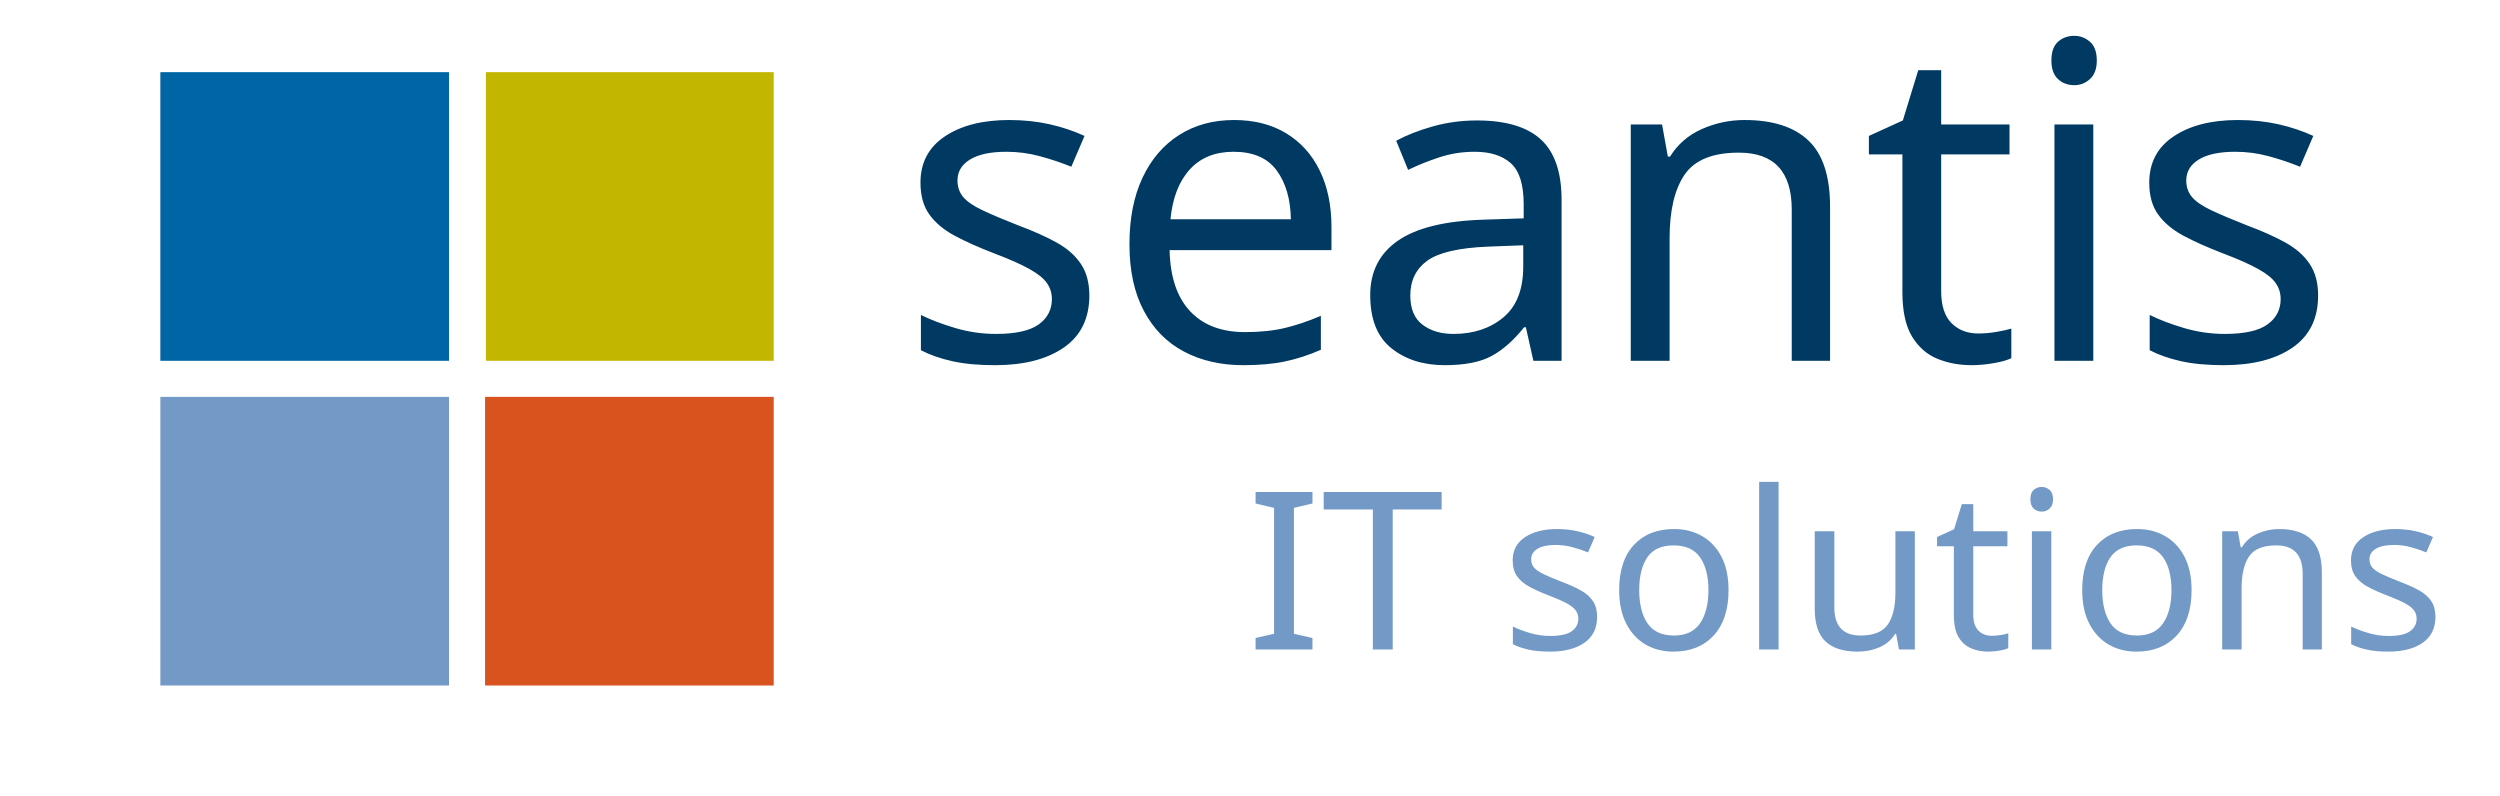
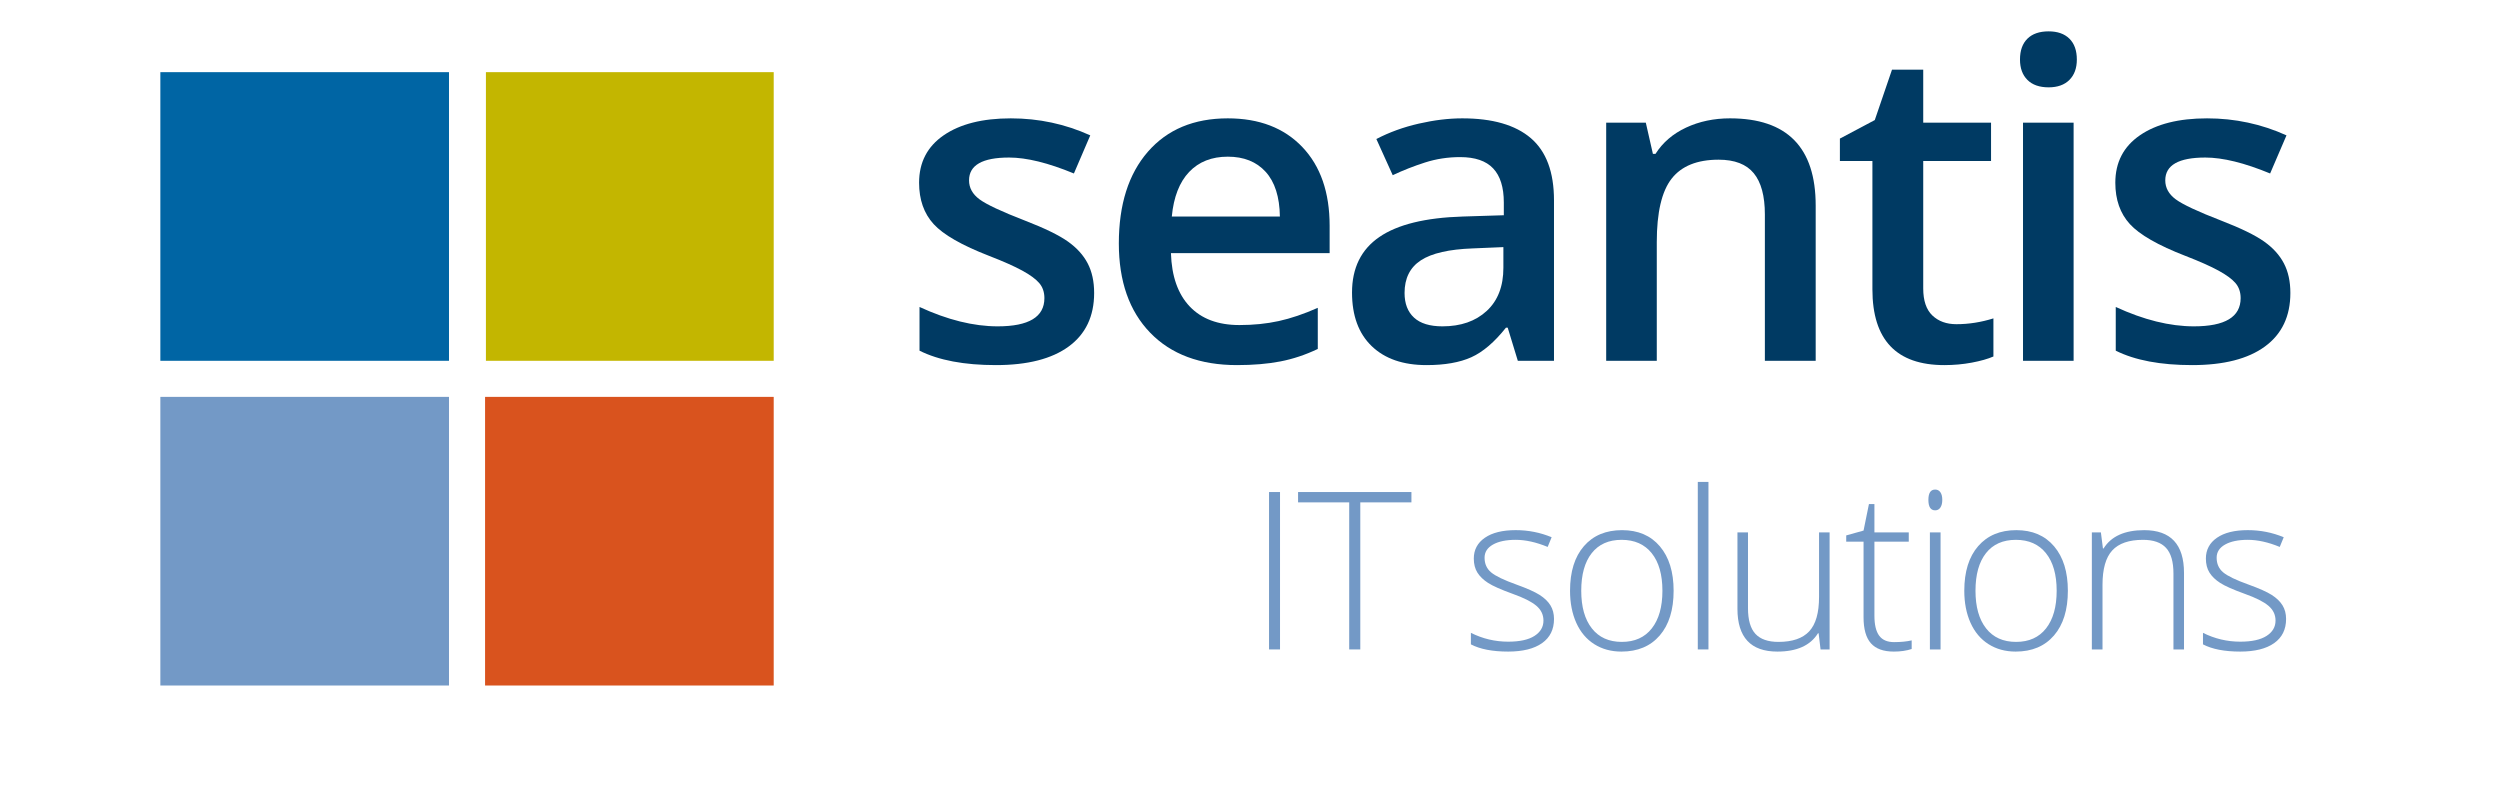
- <svg xmlns="http://www.w3.org/2000/svg" version="1.1" id="Layer_1" x="0px" y="0px" width="623.62px" height="198.43px" viewBox="0 0 623.62 198.43" enable-background="new 0 0 623.62 198.43" xml:space="preserve">
-   <text transform="matrix(1 0 0 1 224 90)">
-     <tspan x="0" y="0" fill="#003A63" font-family="'OpenSans-Semibold'" font-size="110" letter-spacing="-1">seantis</tspan>
-     <tspan x="0" y="82.25" fill="#7399C6" font-family="'OpenSans-Light'" font-size="49.35">       </tspan>
-   </text>
+ <svg xmlns="http://www.w3.org/2000/svg" version="1.0" id="Layer_1" x="0px" y="0px" width="623.62px" height="198.43px" viewBox="0 0 623.62 198.43" enable-background="new 0 0 623.62 198.43" xml:space="preserve">
+   <g>
+     <path fill="#003A63" d="M272.931,73.081c0,5.801-2.113,10.25-6.338,13.347c-4.226,3.098-10.277,4.646-18.154,4.646   c-7.914,0-14.27-1.199-19.067-3.599V76.572c6.982,3.223,13.481,4.834,19.497,4.834c7.77,0,11.655-2.345,11.655-7.036   c0-1.504-0.43-2.757-1.289-3.76c-0.859-1.002-2.274-2.041-4.243-3.115c-1.97-1.074-4.709-2.291-8.218-3.652   c-6.84-2.649-11.467-5.299-13.884-7.949c-2.417-2.649-3.625-6.087-3.625-10.312c0-5.084,2.049-9.032,6.15-11.843   c4.1-2.811,9.676-4.216,16.731-4.216c6.982,0,13.589,1.415,19.819,4.243l-4.082,9.507c-6.41-2.649-11.799-3.975-16.167-3.975   c-6.66,0-9.99,1.898-9.99,5.693c0,1.862,0.868,3.438,2.605,4.727c1.736,1.289,5.523,3.062,11.36,5.317   c4.905,1.898,8.468,3.635,10.688,5.21c2.22,1.576,3.867,3.393,4.941,5.452C272.394,67.755,272.931,70.217,272.931,73.081z" />
+     <path fill="#003A63" d="M308.578,91.074c-9.238,0-16.462-2.694-21.672-8.083c-5.21-5.389-7.815-12.81-7.815-22.263   c0-9.703,2.417-17.33,7.251-22.881c4.834-5.55,11.476-8.325,19.927-8.325c7.841,0,14.037,2.382,18.583,7.144   c4.547,4.763,6.822,11.315,6.822,19.658v6.821h-39.585c0.179,5.766,1.736,10.197,4.673,13.293   c2.936,3.098,7.071,4.646,12.407,4.646c3.509,0,6.776-0.331,9.802-0.994c3.025-0.662,6.275-1.763,9.748-3.303v10.259   c-3.08,1.469-6.195,2.507-9.346,3.115S312.624,91.074,308.578,91.074z M306.268,39.082c-4.011,0-7.224,1.271-9.641,3.813   c-2.417,2.543-3.859,6.249-4.324,11.118h26.962c-0.072-4.905-1.254-8.621-3.545-11.145S310.278,39.082,306.268,39.082z" />
+     <path fill="#003A63" d="M378.617,90l-2.525-8.271h-0.43c-2.865,3.617-5.746,6.079-8.646,7.385s-6.625,1.96-11.172,1.96   c-5.837,0-10.393-1.575-13.67-4.727c-3.275-3.15-4.914-7.608-4.914-13.374c0-6.123,2.273-10.742,6.821-13.857   c4.547-3.115,11.476-4.815,20.786-5.103l10.258-0.322v-3.169c0-3.795-0.885-6.633-2.658-8.513c-1.771-1.88-4.521-2.82-8.244-2.82   c-3.045,0-5.963,0.448-8.755,1.343c-2.793,0.896-5.479,1.952-8.057,3.169l-4.082-9.023c3.223-1.683,6.749-2.962,10.581-3.84   c3.831-0.877,7.447-1.316,10.85-1.316c7.555,0,13.258,1.647,17.107,4.941c3.848,3.295,5.773,8.469,5.773,15.522V90H378.617z    M359.818,81.406c4.582,0,8.262-1.28,11.037-3.84c2.775-2.56,4.162-6.15,4.162-10.769v-5.156l-7.627,0.322   c-5.943,0.215-10.268,1.208-12.971,2.981s-4.055,4.485-4.055,8.137c0,2.65,0.787,4.7,2.363,6.15   C354.304,80.681,356.667,81.406,359.818,81.406z" />
+     <path fill="#003A63" d="M452.92,90h-12.676V53.477c0-4.583-0.922-8.003-2.766-10.259s-4.771-3.384-8.781-3.384   c-5.336,0-9.238,1.576-11.709,4.727c-2.471,3.151-3.707,8.433-3.707,15.845V90H400.66V30.596h9.883l1.771,7.788h0.645   c1.791-2.828,4.332-5.013,7.627-6.553c3.295-1.539,6.947-2.31,10.957-2.31c14.252,0,21.377,7.251,21.377,21.753V90z" />
+     <path fill="#003A63" d="M488.016,80.869c3.078,0,6.158-0.483,9.238-1.45v9.507c-1.396,0.609-3.195,1.119-5.398,1.531   c-2.201,0.411-4.484,0.618-6.848,0.618c-11.961,0-17.939-6.302-17.939-18.906V40.156h-8.111V34.57l8.701-4.619l4.297-12.568h7.789   v13.213h16.918v9.561h-16.918v31.797c0,3.044,0.76,5.291,2.283,6.741C483.549,80.144,485.545,80.869,488.016,80.869z" />
+     <path fill="#003A63" d="M503.883,14.858c0-2.256,0.617-3.992,1.854-5.21c1.234-1.217,2.998-1.826,5.291-1.826   c2.219,0,3.947,0.609,5.182,1.826c1.236,1.218,1.854,2.954,1.854,5.21c0,2.148-0.617,3.84-1.854,5.076   c-1.234,1.235-2.963,1.853-5.182,1.853c-2.293,0-4.057-0.618-5.291-1.853C504.5,18.699,503.883,17.007,503.883,14.858z M517.258,90   h-12.623V30.596h12.623V90z" />
+     <path fill="#003A63" d="M571.328,73.081c0,5.801-2.113,10.25-6.338,13.347c-4.225,3.098-10.277,4.646-18.154,4.646   c-7.914,0-14.27-1.199-19.066-3.599V76.572c6.982,3.223,13.48,4.834,19.496,4.834c7.77,0,11.656-2.345,11.656-7.036   c0-1.504-0.43-2.757-1.289-3.76c-0.859-1.002-2.275-2.041-4.244-3.115s-4.709-2.291-8.217-3.652   c-6.84-2.649-11.467-5.299-13.885-7.949c-2.416-2.649-3.625-6.087-3.625-10.312c0-5.084,2.049-9.032,6.15-11.843   c4.1-2.811,9.676-4.216,16.73-4.216c6.982,0,13.588,1.415,19.818,4.243l-4.082,9.507c-6.41-2.649-11.799-3.975-16.166-3.975   c-6.66,0-9.99,1.898-9.99,5.693c0,1.862,0.867,3.438,2.605,4.727c1.736,1.289,5.521,3.062,11.359,5.317   c4.904,1.898,8.467,3.635,10.688,5.21c2.221,1.576,3.867,3.393,4.941,5.452C570.791,67.755,571.328,70.217,571.328,73.081z" />
+   </g>
  <rect x="40" y="18" fill="#0065A4" width="72" height="72" />
  <rect x="121" y="99" fill="#D9531E" width="72" height="72" />
  <rect x="121.212" y="18" fill="#C3B600" width="71.788" height="72" />
  <rect x="40" y="99" fill="#7399C6" width="72" height="72" />
-   <text transform="matrix(1 0 0 1 311 162)" fill="#7399C6" font-family="'OpenSans-Light'" font-size="55">IT solutions</text>
+   <g>
+     <path fill="#7399C6" d="M316.559,162v-39.263h2.74V162H316.559z" />
+     <path fill="#7399C6" d="M339.323,162h-2.766v-36.685h-12.757v-2.578h28.278v2.578h-12.756V162z" />
+     <path fill="#7399C6" d="M387.644,154.4c0,2.613-0.994,4.623-2.98,6.028c-1.988,1.405-4.808,2.108-8.46,2.108   c-3.903,0-7-0.6-9.292-1.799v-2.874c2.937,1.468,6.033,2.202,9.292,2.202c2.883,0,5.071-0.479,6.566-1.437   c1.494-0.958,2.242-2.233,2.242-3.827c0-1.468-0.596-2.703-1.786-3.706s-3.146-1.987-5.867-2.954   c-2.919-1.057-4.969-1.965-6.15-2.726s-2.072-1.62-2.672-2.578c-0.601-0.958-0.9-2.126-0.9-3.505c0-2.184,0.918-3.912,2.753-5.184   c1.835-1.271,4.4-1.906,7.694-1.906c3.151,0,6.141,0.591,8.97,1.772l-0.993,2.417c-2.865-1.182-5.523-1.772-7.977-1.772   c-2.381,0-4.27,0.394-5.666,1.182s-2.096,1.88-2.096,3.276c0,1.521,0.542,2.739,1.625,3.652s3.2,1.934,6.352,3.062   c2.632,0.949,4.548,1.804,5.747,2.564s2.099,1.625,2.699,2.592C387.344,151.956,387.644,153.094,387.644,154.4z" />
+     <path fill="#7399C6" d="M417.48,147.363c0,4.764-1.155,8.482-3.465,11.159s-5.496,4.015-9.561,4.015   c-2.561,0-4.816-0.617-6.768-1.854c-1.951-1.234-3.446-3.008-4.484-5.316c-1.039-2.311-1.559-4.978-1.559-8.004   c0-4.762,1.155-8.473,3.465-11.131c2.31-2.659,5.479-3.988,9.507-3.988c4.011,0,7.157,1.348,9.439,4.042   C416.339,138.98,417.48,142.674,417.48,147.363z M394.438,147.363c0,4.012,0.882,7.14,2.646,9.387   c1.764,2.246,4.257,3.37,7.479,3.37s5.716-1.124,7.479-3.37c1.763-2.247,2.646-5.375,2.646-9.387c0-4.027-0.892-7.152-2.673-9.372   s-4.283-3.33-7.506-3.33s-5.707,1.105-7.452,3.316C395.311,140.189,394.438,143.318,394.438,147.363z" />
+     <path fill="#7399C6" d="M426.171,162h-2.659v-41.787h2.659V162z" />
+     <path fill="#7399C6" d="M436.033,132.809v18.906c0,2.936,0.617,5.07,1.854,6.404c1.234,1.334,3.15,2.001,5.746,2.001   c3.474,0,6.029-0.877,7.668-2.632c1.638-1.754,2.457-4.609,2.457-8.566v-16.113h2.632V162h-2.256l-0.483-4.028h-0.161   c-1.897,3.044-5.272,4.565-10.124,4.565c-6.643,0-9.964-3.554-9.964-10.662v-19.066H436.033z" />
+     <path fill="#7399C6" d="M472.46,160.174c1.683,0,3.15-0.143,4.404-0.43v2.148c-1.289,0.43-2.775,0.645-4.459,0.645   c-2.578,0-4.48-0.689-5.706-2.068c-1.227-1.378-1.84-3.545-1.84-6.498v-18.854h-4.323v-1.557l4.323-1.209l1.343-6.606h1.369v7.063   h8.567v2.309h-8.567v18.477c0,2.238,0.395,3.895,1.182,4.969C469.541,159.637,470.776,160.174,472.46,160.174z" />
+     <path fill="#7399C6" d="M481.033,124.697c0-1.719,0.564-2.578,1.691-2.578c0.556,0,0.989,0.225,1.303,0.672   s0.471,1.084,0.471,1.906c0,0.807-0.157,1.441-0.471,1.907s-0.747,0.698-1.303,0.698   C481.598,127.303,481.033,126.435,481.033,124.697z M484.068,162h-2.659v-29.191h2.659V162z" />
+     <path fill="#7399C6" d="M515.825,147.363c0,4.764-1.155,8.482-3.465,11.159s-5.496,4.015-9.561,4.015   c-2.561,0-4.816-0.617-6.768-1.854c-1.951-1.234-3.446-3.008-4.484-5.316c-1.039-2.311-1.559-4.978-1.559-8.004   c0-4.762,1.155-8.473,3.465-11.131c2.31-2.659,5.479-3.988,9.507-3.988c4.011,0,7.157,1.348,9.439,4.042   C514.684,138.98,515.825,142.674,515.825,147.363z M492.782,147.363c0,4.012,0.882,7.14,2.646,9.387   c1.764,2.246,4.257,3.37,7.479,3.37s5.716-1.124,7.479-3.37c1.763-2.247,2.646-5.375,2.646-9.387c0-4.027-0.892-7.152-2.673-9.372   s-4.283-3.33-7.506-3.33s-5.707,1.105-7.452,3.316C493.655,140.189,492.782,143.318,492.782,147.363z" />
+     <path fill="#7399C6" d="M542.164,162v-18.934c0-2.936-0.617-5.07-1.854-6.404c-1.234-1.334-3.15-2.001-5.746-2.001   c-3.492,0-6.048,0.882-7.668,2.646s-2.43,4.623-2.43,8.58V162h-2.659v-29.191h2.256l0.511,4.001h0.16   c1.898-3.044,5.273-4.565,10.125-4.565c6.624,0,9.937,3.555,9.937,10.662V162H542.164z" />
+     <path fill="#7399C6" d="M570.26,154.4c0,2.613-0.994,4.623-2.98,6.028c-1.988,1.405-4.808,2.108-8.46,2.108   c-3.903,0-7-0.6-9.292-1.799v-2.874c2.937,1.468,6.033,2.202,9.292,2.202c2.883,0,5.071-0.479,6.566-1.437   c1.494-0.958,2.242-2.233,2.242-3.827c0-1.468-0.596-2.703-1.786-3.706s-3.146-1.987-5.867-2.954   c-2.919-1.057-4.969-1.965-6.15-2.726s-2.072-1.62-2.672-2.578c-0.601-0.958-0.9-2.126-0.9-3.505c0-2.184,0.918-3.912,2.753-5.184   c1.835-1.271,4.4-1.906,7.694-1.906c3.151,0,6.141,0.591,8.97,1.772l-0.993,2.417c-2.865-1.182-5.523-1.772-7.977-1.772   c-2.381,0-4.27,0.394-5.666,1.182s-2.096,1.88-2.096,3.276c0,1.521,0.542,2.739,1.625,3.652s3.2,1.934,6.352,3.062   c2.632,0.949,4.548,1.804,5.747,2.564s2.099,1.625,2.699,2.592C569.96,151.956,570.26,153.094,570.26,154.4z" />
+   </g>
</svg>
